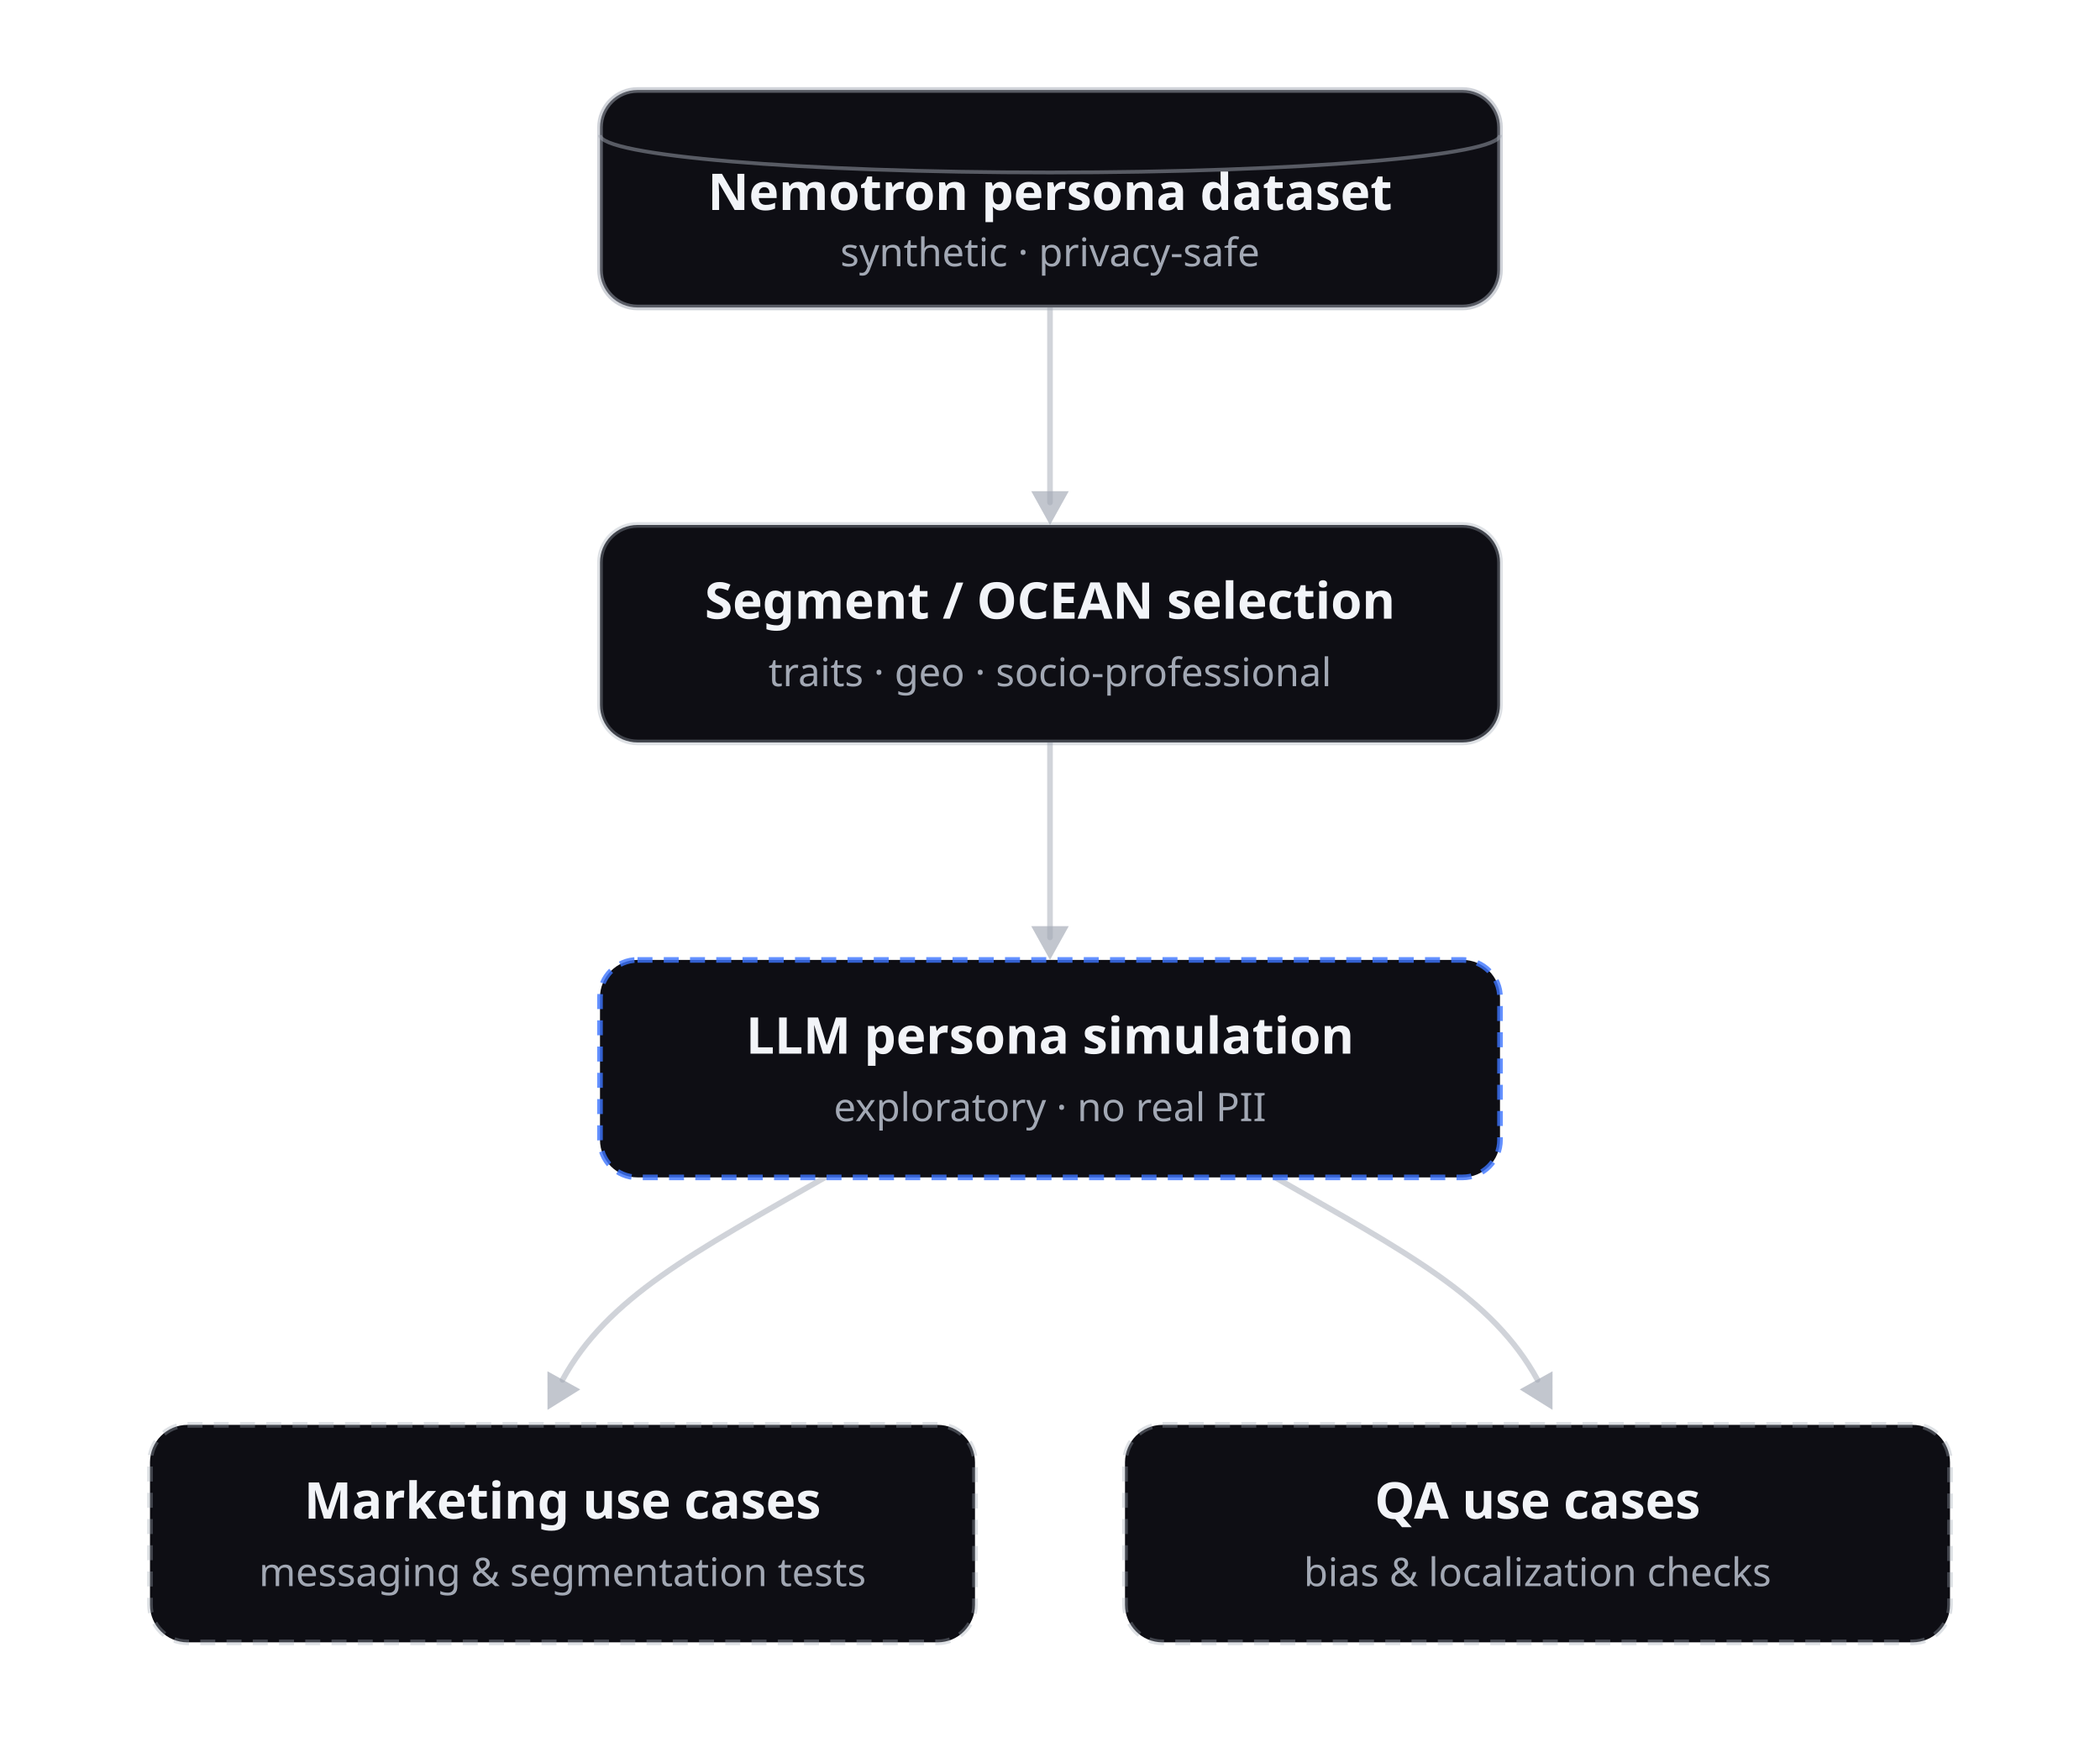
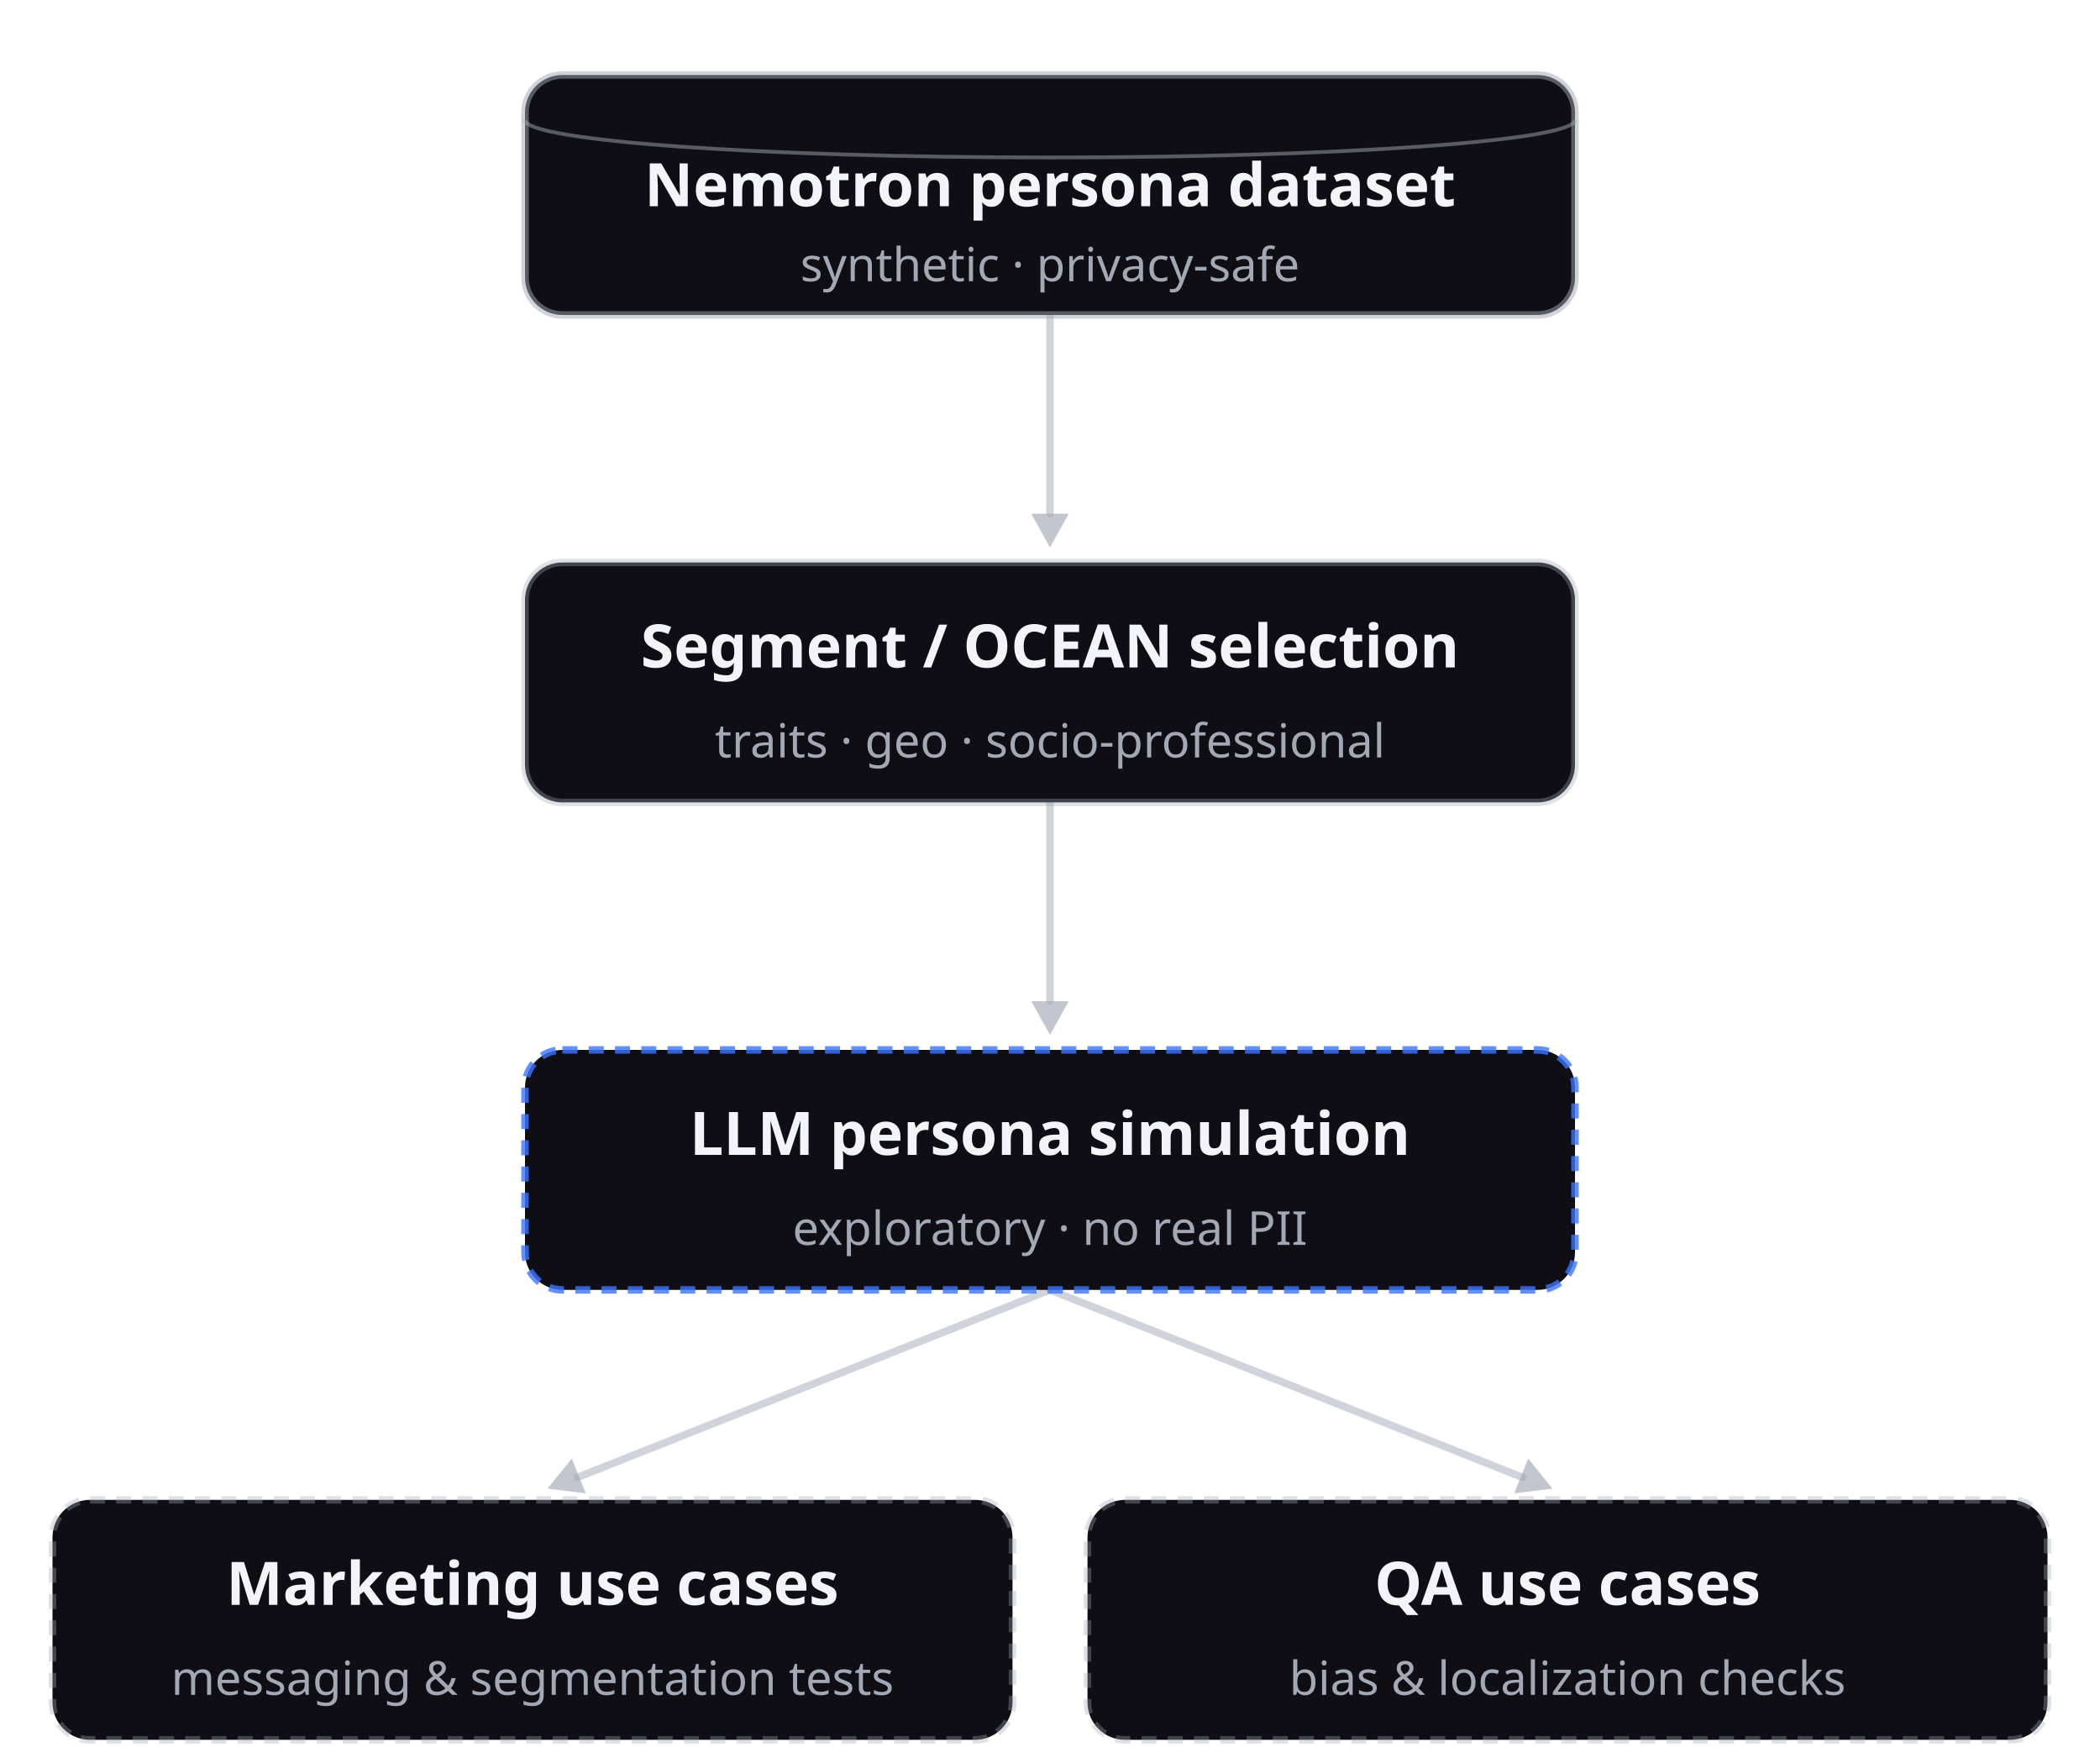
<svg xmlns="http://www.w3.org/2000/svg" viewBox="0 0 560 470" width="560" height="470" role="img" aria-labelledby="per-title" data-diagram="personas" font-family="Geist, ui-sans-serif, system-ui, sans-serif">
  <g class="dg-edges">
-     <path class="dg-edge" id="per-e1" data-from="data" data-to="select" data-step="1" d="M280,82 L280,134" pathLength="1" fill="none" stroke="rgba(162,168,180,0.5)" stroke-width="1.5" stroke-linecap="round" />
-     <path class="dg-arrow" data-step="1" d="M275,131 L285,131 L280,140 Z" fill="rgba(162,168,180,0.65)" />
-     <path class="dg-edge" id="per-e2" data-from="select" data-to="sim" data-step="3" d="M280,198 L280,250" pathLength="1" fill="none" stroke="rgba(162,168,180,0.5)" stroke-width="1.5" stroke-linecap="round" />
-     <path class="dg-arrow" data-step="3" d="M275,247 L285,247 L280,256 Z" fill="rgba(162,168,180,0.65)" />
-     <path class="dg-edge" id="per-e3" data-from="sim" data-to="mkt" data-step="5" d="M220,314 C185,334 162,346 150,368" pathLength="1" fill="none" stroke="rgba(162,168,180,0.5)" stroke-width="1.5" stroke-linecap="round" />
-     <path class="dg-arrow" data-step="5" d="M141,367 L151,367 L146,376 Z" fill="rgba(162,168,180,0.65)" transform="rotate(29,146,376)" />
-     <path class="dg-edge" id="per-e4" data-from="sim" data-to="qa" data-step="5" d="M340,314 C375,334 398,346 410,368" pathLength="1" fill="none" stroke="rgba(162,168,180,0.5)" stroke-width="1.5" stroke-linecap="round" />
-     <path class="dg-arrow" data-step="5" d="M409,367 L419,367 L414,376 Z" fill="rgba(162,168,180,0.65)" transform="rotate(-29,414,376)" />
+     <path class="dg-edge" id="per-e1" data-from="data" data-to="select" data-step="1" d="M280,84 L280,137" pathLength="1" fill="none" stroke="rgba(162,168,180,0.5)" stroke-width="2" stroke-linecap="round" />
+     <path class="dg-arrow" data-step="1" d="M275,137 L285,137 L280,146 Z" fill="rgba(162,168,180,0.65)" />
+     <path class="dg-edge" id="per-e2" data-from="select" data-to="sim" data-step="3" d="M280,214 L280,267" pathLength="1" fill="none" stroke="rgba(162,168,180,0.5)" stroke-width="2" stroke-linecap="round" />
+     <path class="dg-arrow" data-step="3" d="M275,267 L285,267 L280,276 Z" fill="rgba(162,168,180,0.65)" />
+     <path class="dg-edge" id="per-e3" data-from="sim" data-to="mkt" data-step="5" d="M280,344 L154,394" pathLength="1" fill="none" stroke="rgba(162,168,180,0.5)" stroke-width="2" stroke-linecap="round" />
+     <path class="dg-arrow" data-step="5" d="M141,388 L151,388 L146,397 Z" fill="rgba(162,168,180,0.65)" transform="rotate(68,146,397)" />
+     <path class="dg-edge" id="per-e4" data-from="sim" data-to="qa" data-step="5" d="M280,344 L406,394" pathLength="1" fill="none" stroke="rgba(162,168,180,0.5)" stroke-width="2" stroke-linecap="round" />
+     <path class="dg-arrow" data-step="5" d="M409,388 L419,388 L414,397 Z" fill="rgba(162,168,180,0.65)" transform="rotate(-68,414,397)" />
  </g>
  <g class="dg-nodes">
    <g class="dg-node" id="per-n-data" data-node="data" data-step="0">
-       <rect x="160" y="24" width="240" height="58" rx="10" fill="#0e0e14" stroke="rgba(162,168,180,0.5)" stroke-width="1.5" />
-       <path d="M160,36 A120,10 0 0 0 400,36" fill="none" stroke="rgba(162,168,180,0.5)" stroke-width="1" />
-       <text x="280" y="56" text-anchor="middle" font-size="13.5" font-weight="600" fill="#f2f4f8">Nemotron persona dataset</text>
-       <text x="280" y="71" text-anchor="middle" font-size="10.5" fill="#a2a8b4">synthetic · privacy-safe</text>
+       <rect x="140" y="20" width="280" height="64" rx="10" fill="#0e0e14" stroke="rgba(162,168,180,0.5)" stroke-width="2" />
+       <path d="M140,32 A140,10 0 0 0 420,32" fill="none" stroke="rgba(162,168,180,0.5)" stroke-width="1" />
+       <text x="280" y="55" text-anchor="middle" font-size="16" font-weight="600" fill="#f2f4f8">Nemotron persona dataset</text>
+       <text x="280" y="75" text-anchor="middle" font-size="12.5" fill="#a2a8b4">synthetic · privacy-safe</text>
    </g>
    <g class="dg-node" id="per-n-select" data-node="select" data-step="2">
-       <rect x="160" y="140" width="240" height="58" rx="10" fill="#0e0e14" stroke="rgba(162,168,180,0.35)" stroke-width="1.5" />
-       <text x="280" y="165" text-anchor="middle" font-size="13.5" font-weight="600" fill="#f2f4f8">Segment / OCEAN selection</text>
-       <text x="280" y="183" text-anchor="middle" font-size="10.5" fill="#a2a8b4">traits · geo · socio-professional</text>
+       <rect x="140" y="150" width="280" height="64" rx="10" fill="#0e0e14" stroke="rgba(162,168,180,0.35)" stroke-width="2" />
+       <text x="280" y="178" text-anchor="middle" font-size="16" font-weight="600" fill="#f2f4f8">Segment / OCEAN selection</text>
+       <text x="280" y="202" text-anchor="middle" font-size="12.5" fill="#a2a8b4">traits · geo · socio-professional</text>
    </g>
    <g class="dg-node" id="per-n-sim" data-node="sim" data-key="true" data-step="4">
-       <rect x="160" y="256" width="240" height="58" rx="10" fill="#0e0e14" stroke="#3d74ff" stroke-opacity="0.8" stroke-width="1.5" stroke-dasharray="4 3" />
-       <text x="280" y="281" text-anchor="middle" font-size="13.5" font-weight="600" fill="#f2f4f8">LLM persona simulation</text>
-       <text x="280" y="299" text-anchor="middle" font-size="10.5" fill="#a2a8b4">exploratory · no real PII</text>
+       <rect x="140" y="280" width="280" height="64" rx="10" fill="#0e0e14" stroke="#3d74ff" stroke-opacity="0.8" stroke-width="2" stroke-dasharray="4 3" />
+       <text x="280" y="308" text-anchor="middle" font-size="16" font-weight="600" fill="#f2f4f8">LLM persona simulation</text>
+       <text x="280" y="332" text-anchor="middle" font-size="12.5" fill="#a2a8b4">exploratory · no real PII</text>
    </g>
    <g class="dg-node" id="per-n-mkt" data-node="mkt" data-step="6">
-       <rect x="40" y="380" width="220" height="58" rx="10" fill="#0e0e14" stroke="rgba(162,168,180,0.35)" stroke-width="1.5" stroke-dasharray="4 3" />
-       <text x="150" y="405" text-anchor="middle" font-size="13.5" font-weight="600" fill="#f2f4f8">Marketing use cases</text>
-       <text x="150" y="423" text-anchor="middle" font-size="10.5" fill="#a2a8b4">messaging &amp; segmentation tests</text>
+       <rect x="14" y="400" width="256" height="64" rx="10" fill="#0e0e14" stroke="rgba(162,168,180,0.35)" stroke-width="2" stroke-dasharray="4 3" />
+       <text x="142" y="428" text-anchor="middle" font-size="16" font-weight="600" fill="#f2f4f8">Marketing use cases</text>
+       <text x="142" y="452" text-anchor="middle" font-size="12.5" fill="#a2a8b4">messaging &amp; segmentation tests</text>
    </g>
    <g class="dg-node" id="per-n-qa" data-node="qa" data-step="6">
-       <rect x="300" y="380" width="220" height="58" rx="10" fill="#0e0e14" stroke="rgba(162,168,180,0.35)" stroke-width="1.5" stroke-dasharray="4 3" />
-       <text x="410" y="405" text-anchor="middle" font-size="13.5" font-weight="600" fill="#f2f4f8">QA use cases</text>
-       <text x="410" y="423" text-anchor="middle" font-size="10.5" fill="#a2a8b4">bias &amp; localization checks</text>
+       <rect x="290" y="400" width="256" height="64" rx="10" fill="#0e0e14" stroke="rgba(162,168,180,0.35)" stroke-width="2" stroke-dasharray="4 3" />
+       <text x="418" y="428" text-anchor="middle" font-size="16" font-weight="600" fill="#f2f4f8">QA use cases</text>
+       <text x="418" y="452" text-anchor="middle" font-size="12.5" fill="#a2a8b4">bias &amp; localization checks</text>
    </g>
  </g>
</svg>
